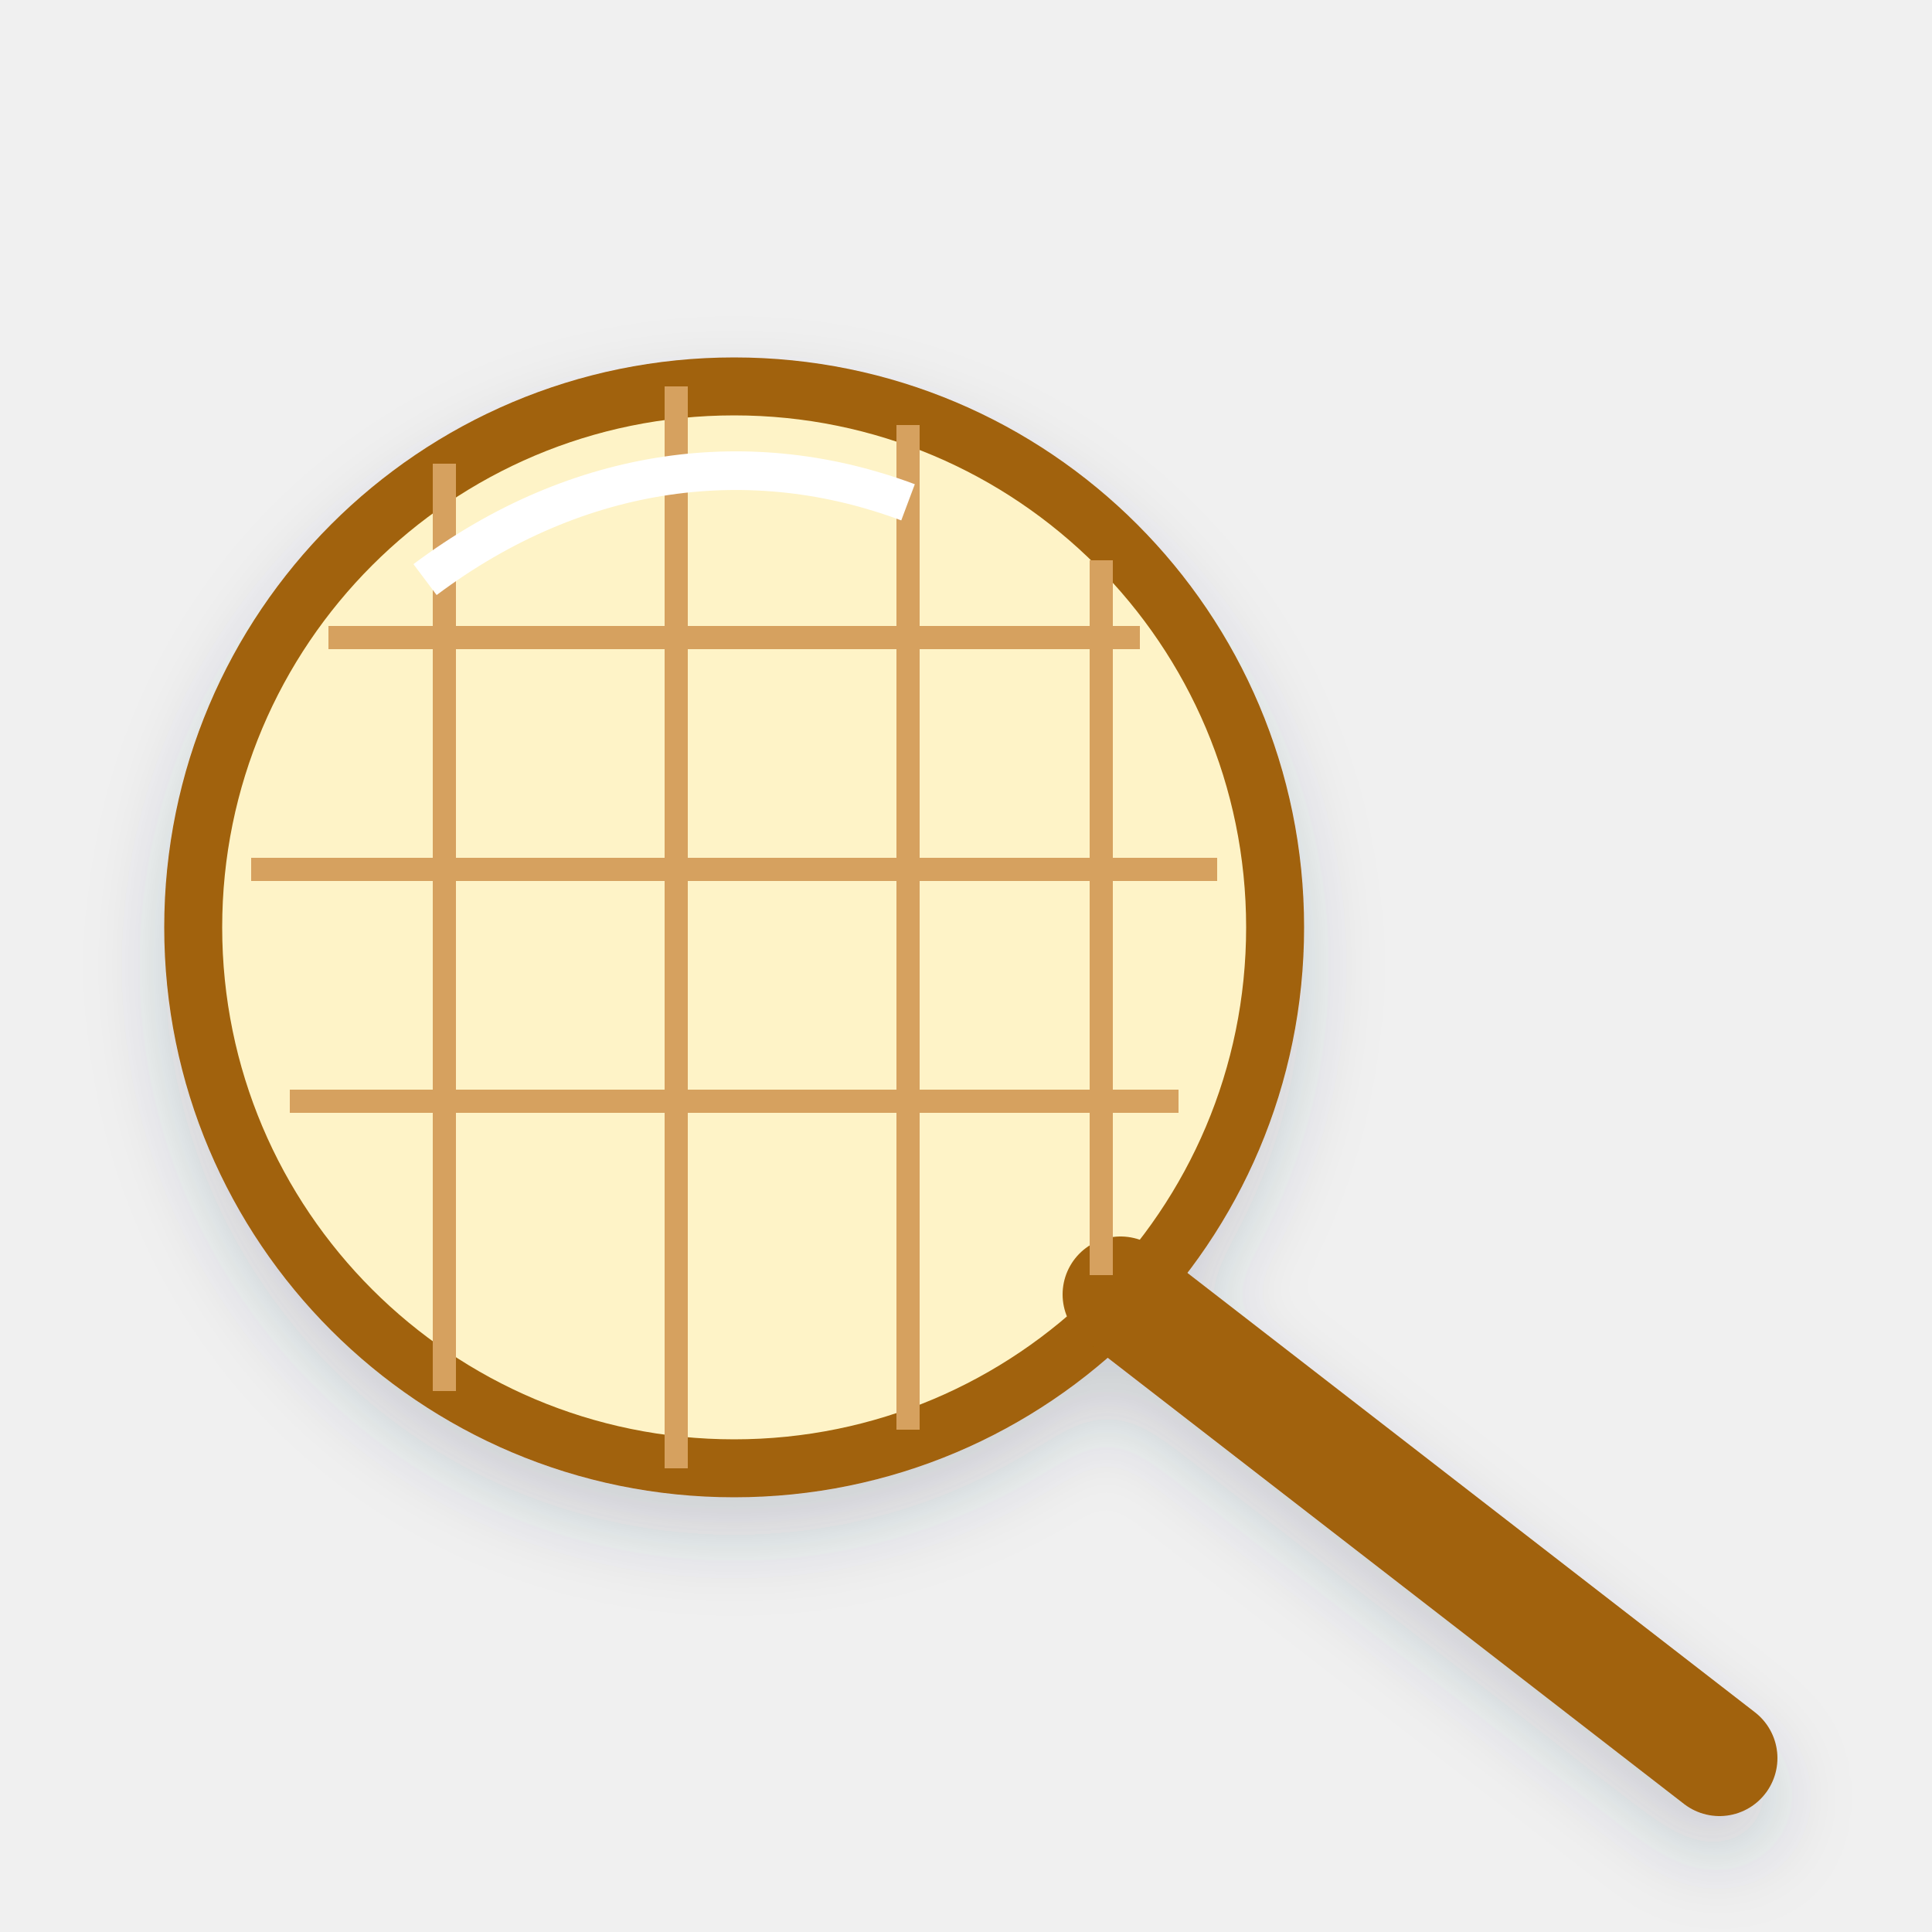
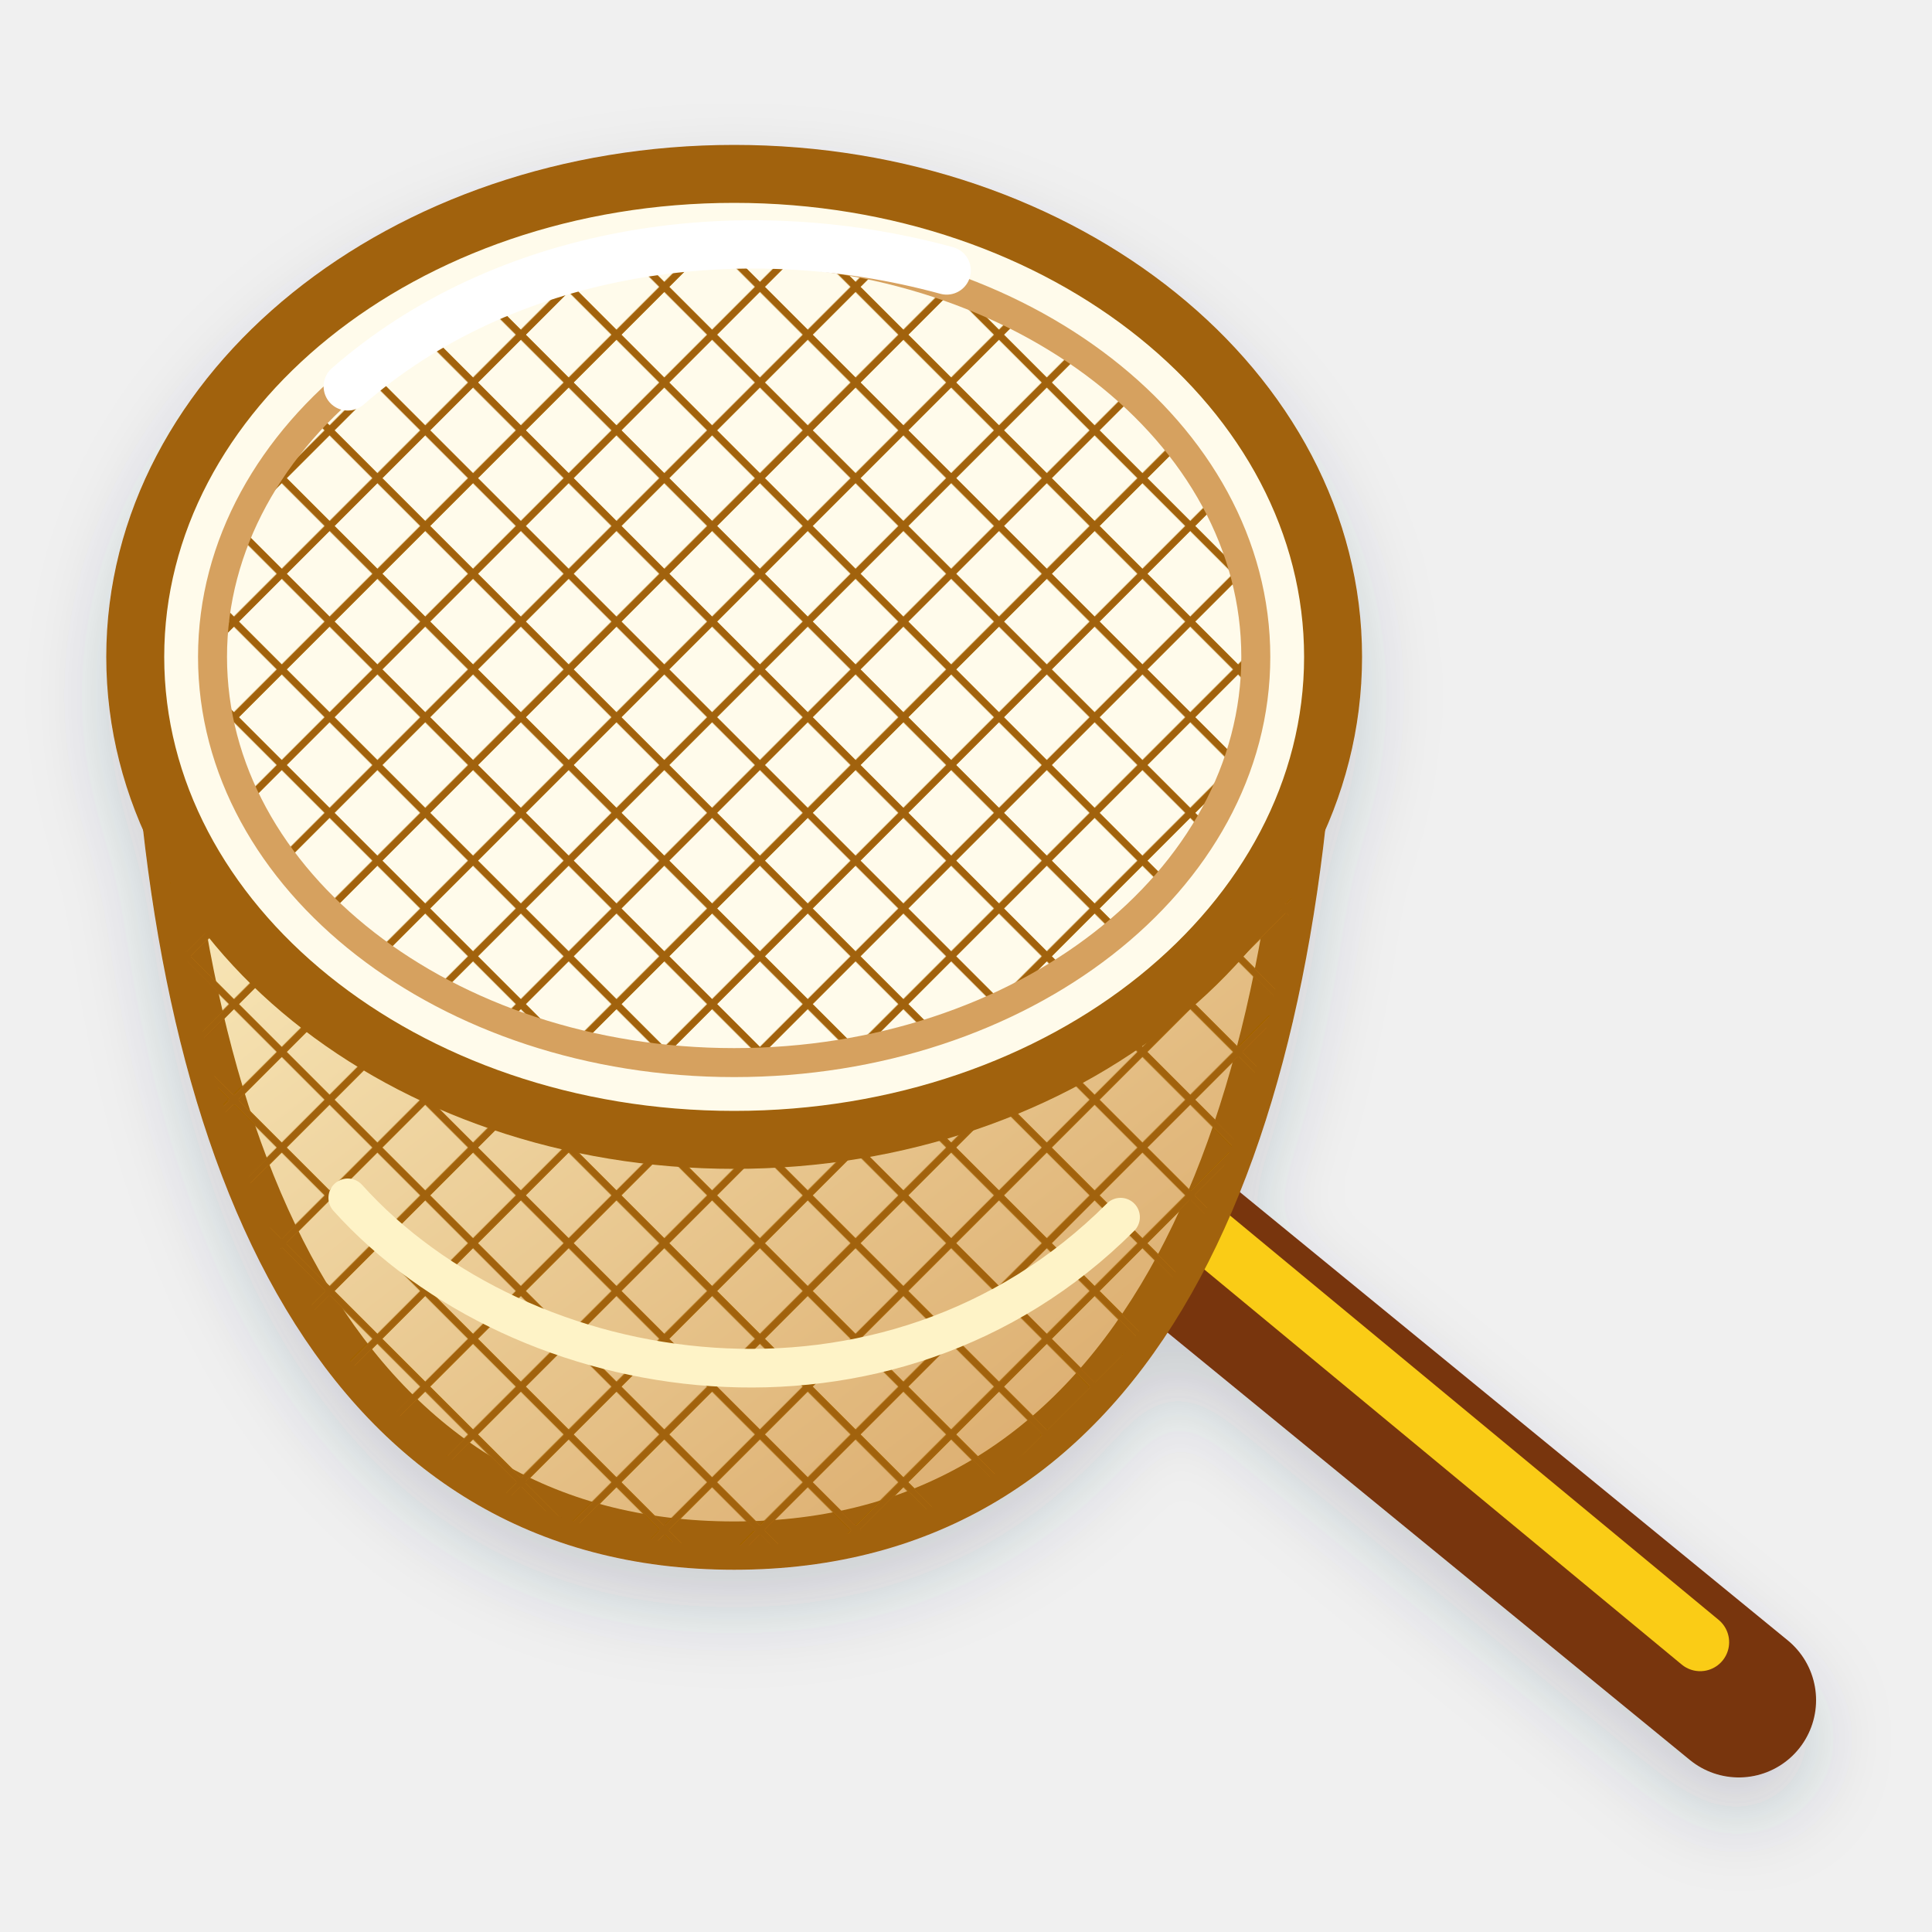
<svg xmlns="http://www.w3.org/2000/svg" viewBox="0 0 100 100">
  <defs>
    <linearGradient id="kitchen-strainer-main" x1="0" y1="0" x2="1" y2="1">
-       <stop offset="0" stop-color="#facc15" />
-       <stop offset="1" stop-color="#a16207" />
+       <stop offset="0" stop-color="#fef3c7" />
+       <stop offset="1" stop-color="#d6a15f" />
    </linearGradient>
+     <pattern id="kitchen-strainer-mesh" width="3.5" height="3.5" patternUnits="userSpaceOnUse" patternTransform="rotate(45)">
+       <path d="M0 0h3.5v3.5" fill="none" stroke="#a16207" stroke-width=".75" />
+     </pattern>
    <filter id="kitchen-strainer-shadow" x="-20%" y="-20%" width="140%" height="140%">
      <feDropShadow dx="0" dy="2" stdDeviation="2" flood-color="#334155" flood-opacity=".18" />
    </filter>
  </defs>
  <g filter="url(#kitchen-strainer-shadow)">
-     <circle cx="38" cy="48" r="28" fill="#fef3c7" stroke="#a16207" stroke-width="3" />
-     <path d="m58 67 31 24" fill="none" stroke="#a16207" stroke-width="6" stroke-linecap="round" />
-     <path d="M17 33h42M13 45h50M15 57h46M23 24v48M35 20v56M47 22v52M57 29v37" fill="none" stroke="#d6a15f" stroke-width="1.2" />
-     <path d="M22 30c8-6 17-7 25-4" fill="none" stroke="#fff" stroke-width="2" />
+     <path d="m57 61 33 27" fill="none" stroke="#78350f" stroke-width="8" stroke-linecap="round" />
+     <path d="m59 61 29 24" fill="none" stroke="#facc15" stroke-width="3" stroke-linecap="round" />
+     <path d="M8 34c1 27 10 46 30 46s29-19 30-46Z" fill="url(#kitchen-strainer-main)" stroke="#a16207" stroke-width="2.5" />
+     <path d="M8 34c1 27 10 46 30 46s29-19 30-46Z" fill="url(#kitchen-strainer-mesh)" stroke="none" />
+     <ellipse cx="38" cy="34" rx="31" ry="25" fill="#fffbeb" stroke="#a16207" stroke-width="3" />
+     <ellipse cx="38" cy="34" rx="27" ry="21" fill="url(#kitchen-strainer-mesh)" stroke="#d6a15f" stroke-width="1.5" />
+     <path d="M18 20c8-7 20-9 31-6" fill="none" stroke="#fff" stroke-width="2.5" stroke-linecap="round" />
+     <path d="M18 62c9 10 28 13 40 1" fill="none" stroke="#fef3c7" stroke-width="2" stroke-linecap="round" />
  </g>
</svg>
